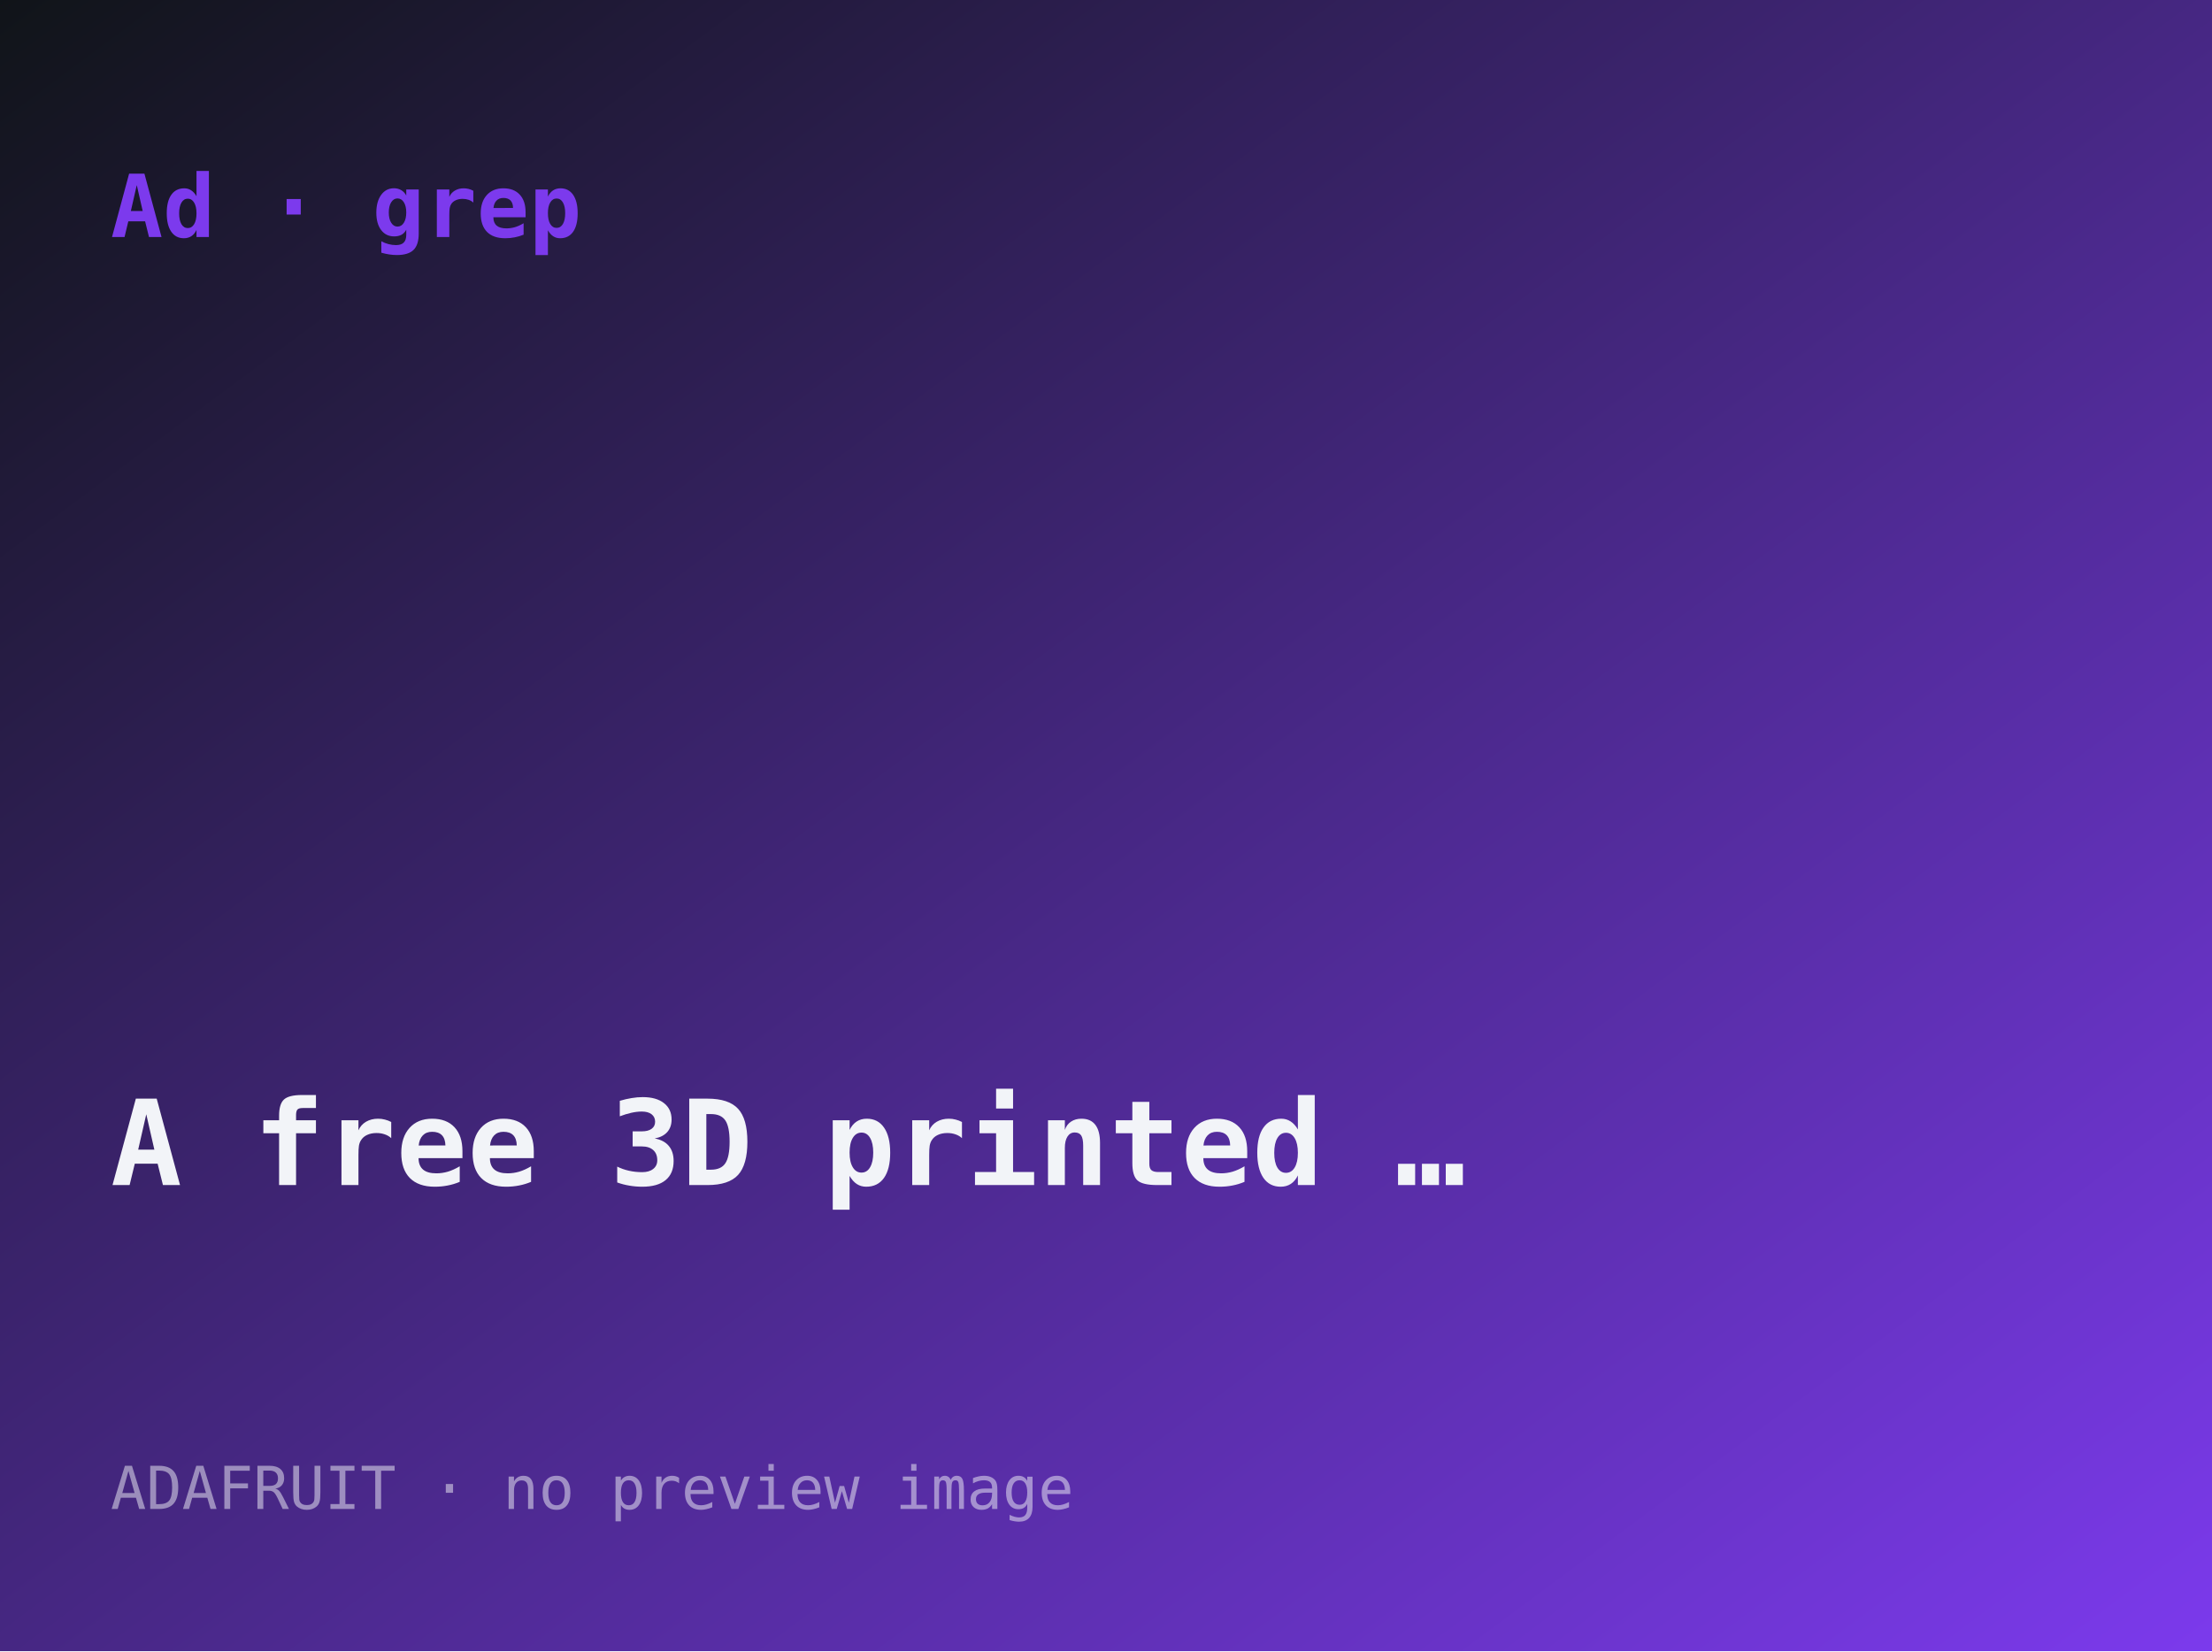
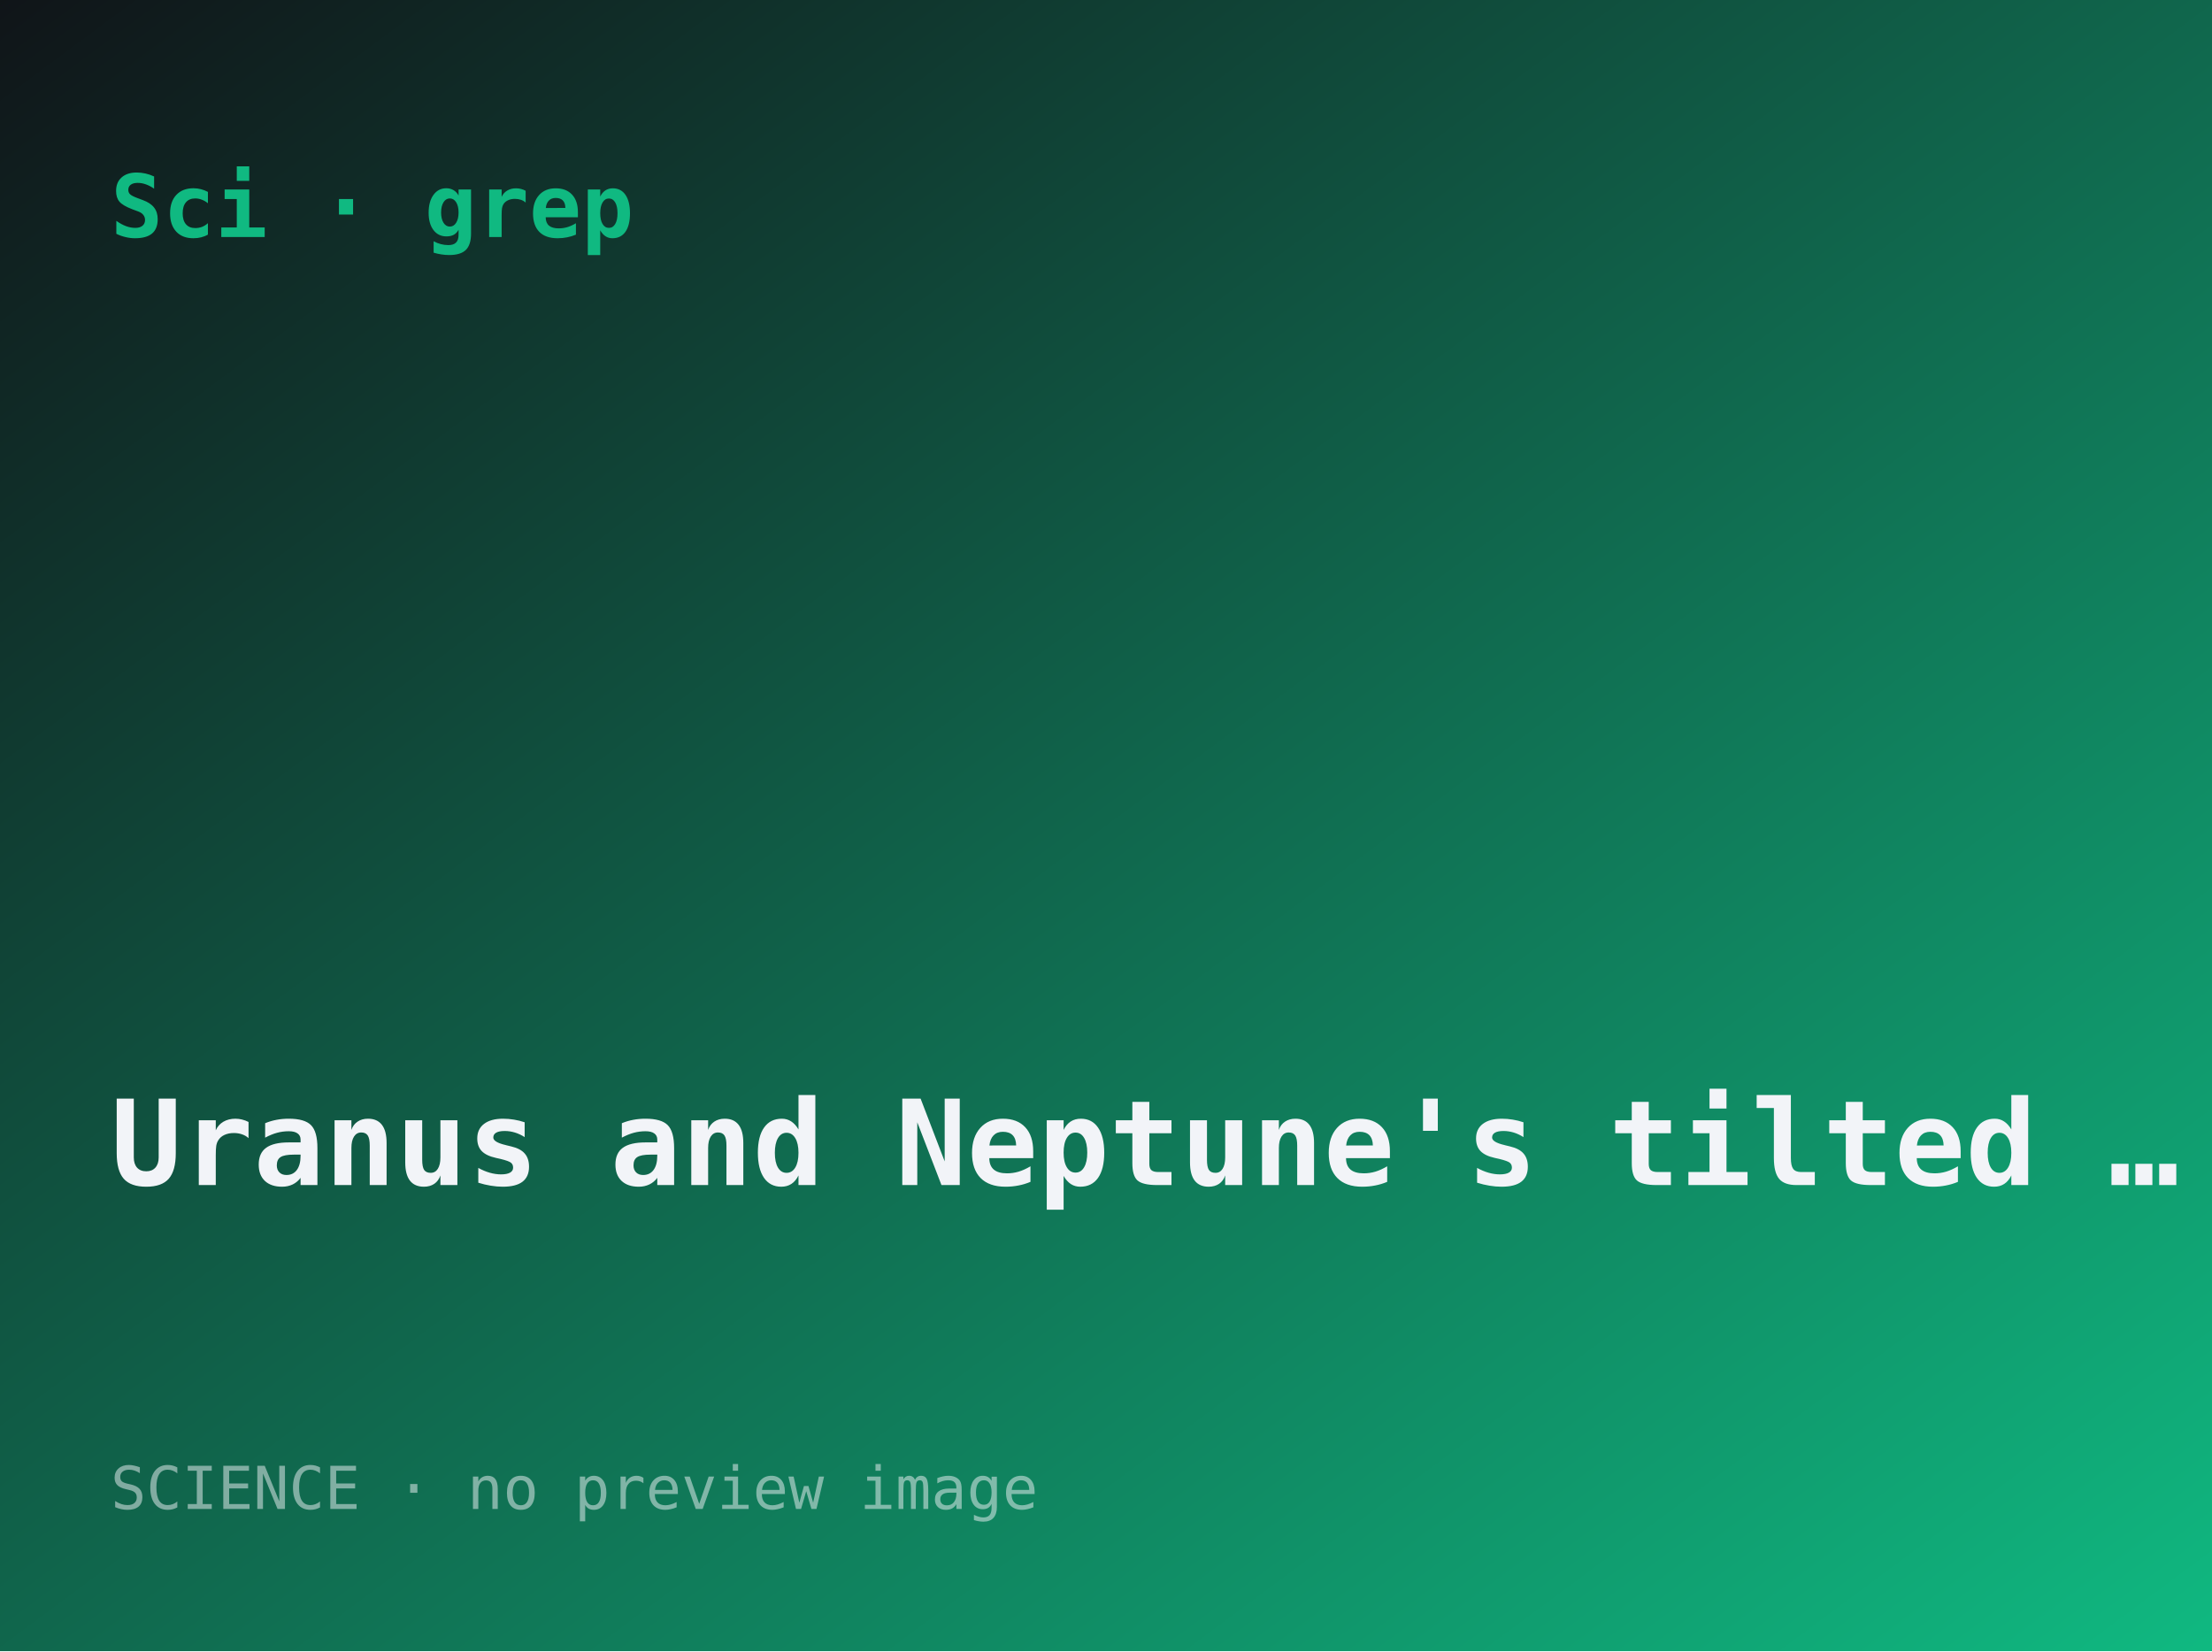
- <svg xmlns="http://www.w3.org/2000/svg" width="560" height="418" viewBox="0 0 560 418" role="img" aria-label="A free 3D-printed replacement for the Raspberry Pi 5’s fragile MIPI latch">
+ <svg xmlns="http://www.w3.org/2000/svg" width="560" height="418" viewBox="0 0 560 418" role="img" aria-label="Uranus and Neptune's tilted magnetic fields may come from conductivity cliffs in">
  <defs>
    <linearGradient id="g" x1="0" y1="0" x2="1" y2="1">
      <stop offset="0" stop-color="#101418" />
-       <stop offset="1" stop-color="#7c3aed" />
+       <stop offset="1" stop-color="#10b981" />
    </linearGradient>
  </defs>
  <rect width="560" height="418" fill="url(#g)" />
-   <text x="28" y="60" font-family="ui-monospace,monospace" font-size="22" fill="#7c3aed" font-weight="700">Ad · grep</text>
-   <text x="28" y="300" font-family="ui-monospace,monospace" font-size="30" fill="#f2f4f8" font-weight="600">A free 3D printed …</text>
-   <text x="28" y="382" font-family="ui-monospace,monospace" font-size="15" fill="rgba(242,244,248,.5)">ADAFRUIT · no preview image</text>
+   <text x="28" y="60" font-family="ui-monospace,monospace" font-size="22" fill="#10b981" font-weight="700">Sci · grep</text>
+   <text x="28" y="300" font-family="ui-monospace,monospace" font-size="30" fill="#f2f4f8" font-weight="600">Uranus and Neptune's tilted …</text>
+   <text x="28" y="382" font-family="ui-monospace,monospace" font-size="15" fill="rgba(242,244,248,.5)">SCIENCE · no preview image</text>
</svg>
